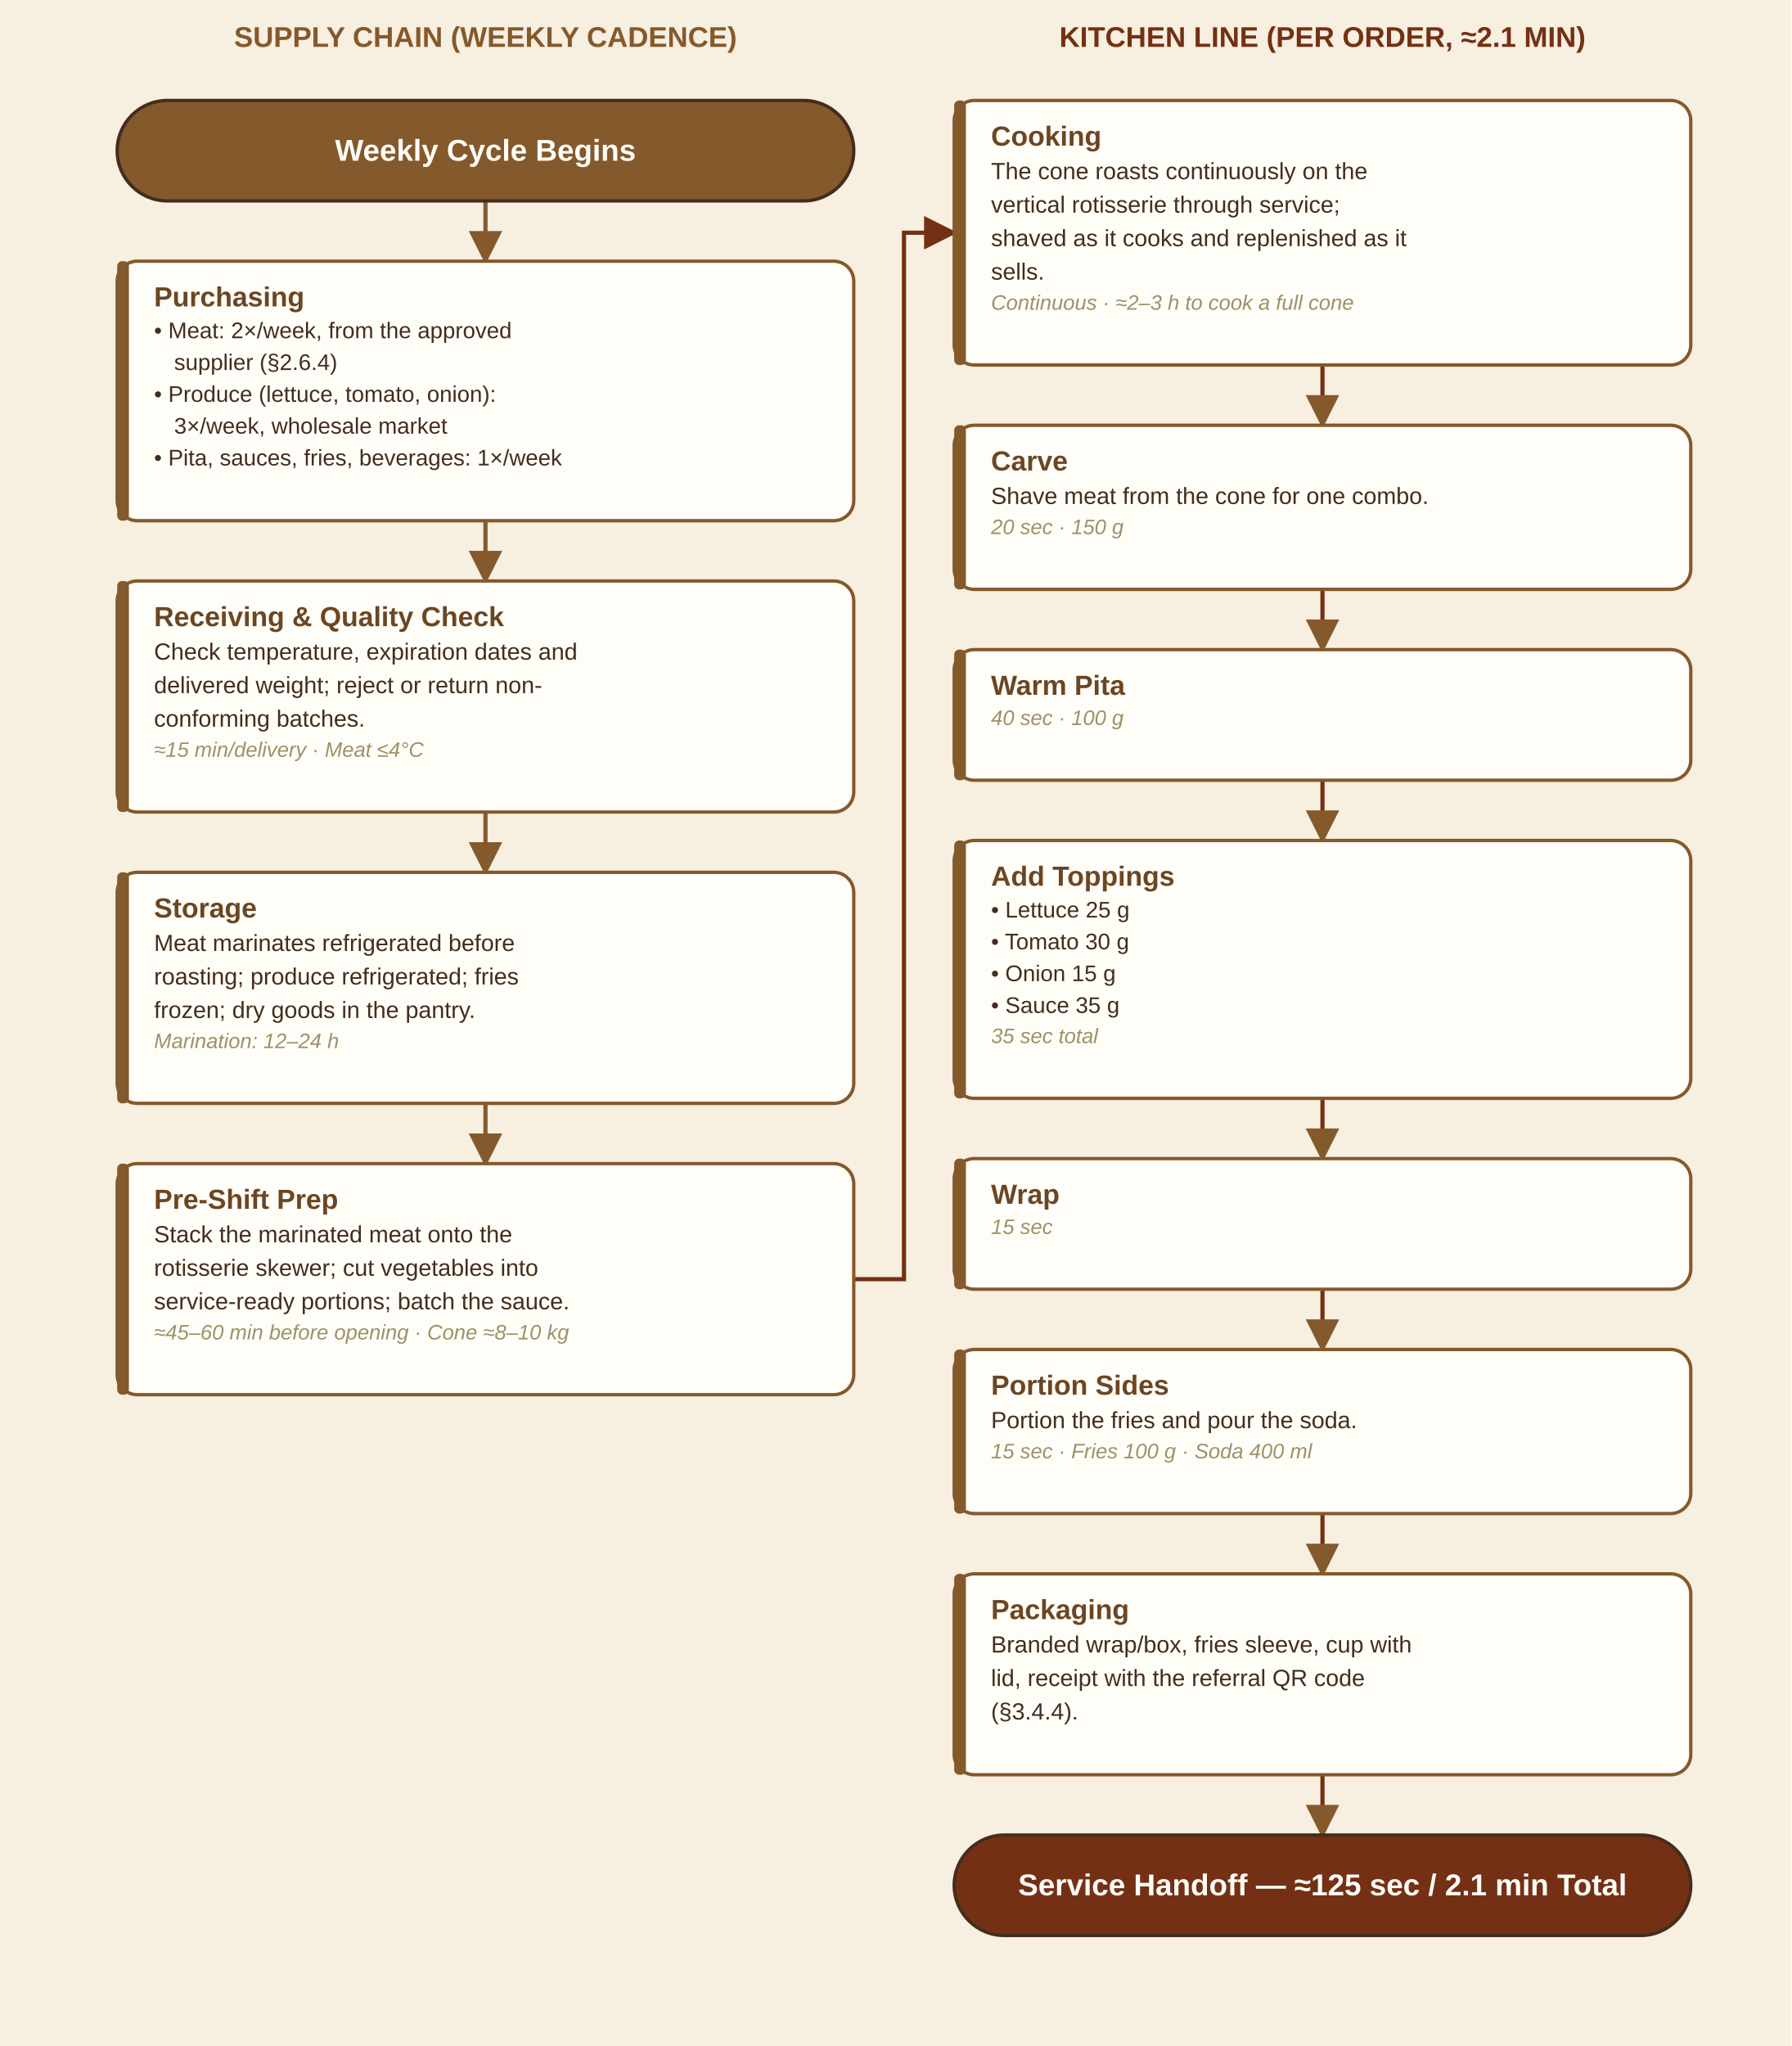
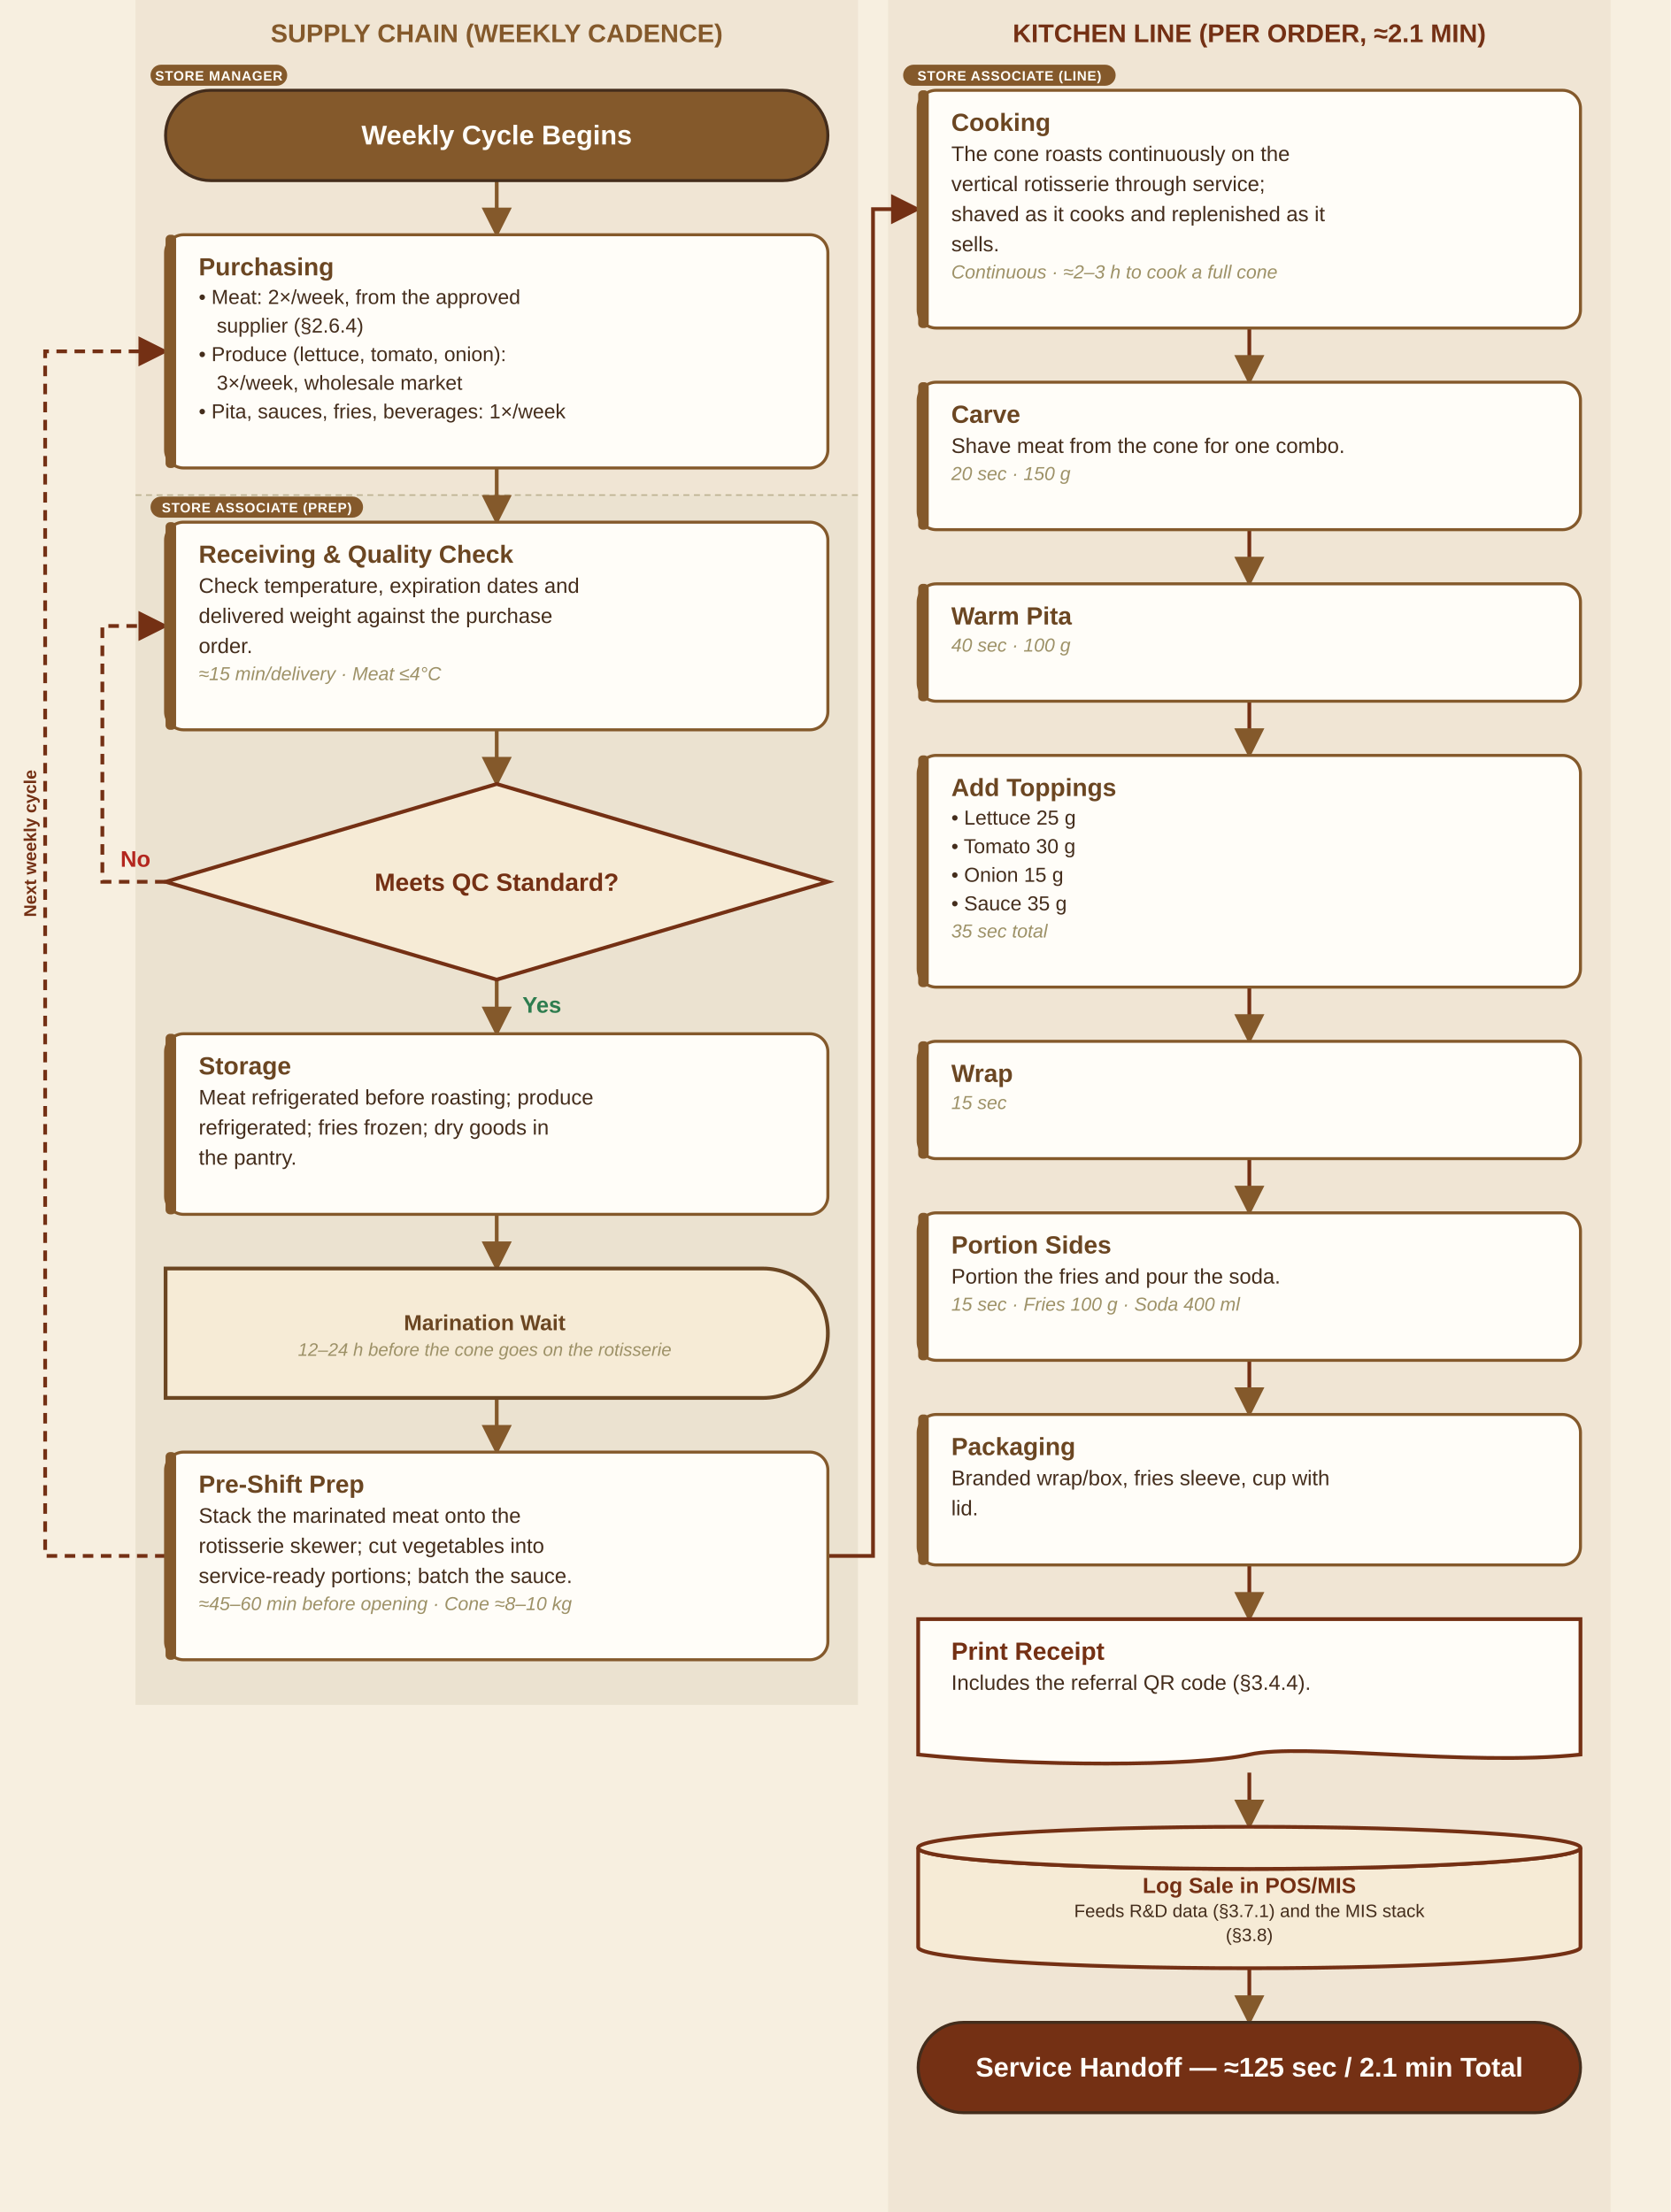
- <svg xmlns="http://www.w3.org/2000/svg" viewBox="0 0 1070 1222" width="1070" height="1222" role="img" aria-label="Production Lab flowchart: Medium Döner Kebab Combo, from purchasing to service">
-   <rect x="0" y="0" width="1070" height="1222" fill="#E8D1A7" opacity="0.35" />
+ <svg xmlns="http://www.w3.org/2000/svg" viewBox="0 0 1110 1470" width="1110" height="1470" role="img" aria-label="Production Lab flowchart: Medium Döner Kebab Combo, from purchasing to service, with swimlanes for Store Manager and Store Associates">
+   <rect x="0" y="0" width="1110" height="1470" fill="#E8D1A7" opacity="0.35" />
  <defs>
    <marker id="arrow" viewBox="0 0 10 10" refX="9" refY="5" markerWidth="8" markerHeight="8" orient="auto-start-reverse">
      <path d="M0,0 L10,5 L0,10 z" fill="#84592B" />
    </marker>
    <marker id="arrow-acento" viewBox="0 0 10 10" refX="9" refY="5" markerWidth="8" markerHeight="8" orient="auto-start-reverse">
      <path d="M0,0 L10,5 L0,10 z" fill="#743014" />
    </marker>
  </defs>
-   <text x="290.0" y="28" text-anchor="middle" font-family="'Raleway', Arial, sans-serif" font-size="17" font-weight="700" fill="#84592B">SUPPLY CHAIN (WEEKLY CADENCE)</text>
-   <text x="790.0" y="28" text-anchor="middle" font-family="'Raleway', Arial, sans-serif" font-size="17" font-weight="700" fill="#743014">KITCHEN LINE (PER ORDER, ≈2.1 MIN)</text>
-   <line x1="290.0" y1="120" x2="290.0" y2="156" stroke="#84592B" stroke-width="2.5" marker-end="url(#arrow)" />
-   <line x1="290.0" y1="311" x2="290.0" y2="347" stroke="#84592B" stroke-width="2.5" marker-end="url(#arrow)" />
-   <line x1="290.0" y1="485" x2="290.0" y2="521" stroke="#84592B" stroke-width="2.5" marker-end="url(#arrow)" />
-   <line x1="290.0" y1="659" x2="290.0" y2="695" stroke="#84592B" stroke-width="2.5" marker-end="url(#arrow)" />
-   <line x1="790.0" y1="218" x2="790.0" y2="254" stroke="#743014" stroke-width="2.5" marker-end="url(#arrow)" />
-   <line x1="790.0" y1="352" x2="790.0" y2="388" stroke="#743014" stroke-width="2.5" marker-end="url(#arrow)" />
-   <line x1="790.0" y1="466" x2="790.0" y2="502" stroke="#743014" stroke-width="2.5" marker-end="url(#arrow)" />
-   <line x1="790.0" y1="656" x2="790.0" y2="692" stroke="#743014" stroke-width="2.5" marker-end="url(#arrow)" />
-   <line x1="790.0" y1="770" x2="790.0" y2="806" stroke="#743014" stroke-width="2.5" marker-end="url(#arrow)" />
-   <line x1="790.0" y1="904" x2="790.0" y2="940" stroke="#743014" stroke-width="2.5" marker-end="url(#arrow)" />
-   <line x1="790.0" y1="1060" x2="790.0" y2="1096" stroke="#743014" stroke-width="2.5" marker-end="url(#arrow)" />
-   <path d="M510,764.0 L540.0,764.0 L540.0,139.0 L570,139.0" fill="none" stroke="#743014" stroke-width="2.5" marker-end="url(#arrow-acento)" />
-   <rect x="70" y="60" width="440" height="60" rx="30.0" ry="30.0" fill="#84592B" stroke="#442D1C" stroke-width="2" />
-   <text x="290.0" y="96.0" text-anchor="middle" font-family="'Raleway', Arial, sans-serif" font-size="18" font-weight="700" fill="#FFFDF8">Weekly Cycle Begins</text>
-   <rect x="70" y="156" width="440" height="155" rx="12" ry="12" fill="#FFFDF8" stroke="#84592B" stroke-width="2" />
-   <rect x="70" y="156" width="7" height="155" rx="3" ry="3" fill="#84592B" />
-   <text x="92" y="183" font-family="'Raleway', Arial, sans-serif" font-size="16.5" font-weight="700" fill="#6B4622">Purchasing</text>
-   <text x="92" y="202" font-family="'Raleway', Arial, sans-serif" font-size="13.5" fill="#442D1C">• Meat: 2×/week, from the approved</text>
-   <text x="104" y="221" font-family="'Raleway', Arial, sans-serif" font-size="13.5" fill="#442D1C">supplier (§2.6.4)</text>
-   <text x="92" y="240" font-family="'Raleway', Arial, sans-serif" font-size="13.5" fill="#442D1C">• Produce (lettuce, tomato, onion):</text>
-   <text x="104" y="259" font-family="'Raleway', Arial, sans-serif" font-size="13.5" fill="#442D1C">3×/week, wholesale market</text>
-   <text x="92" y="278" font-family="'Raleway', Arial, sans-serif" font-size="13.5" fill="#442D1C">• Pita, sauces, fries, beverages: 1×/week</text>
-   <rect x="70" y="347" width="440" height="138" rx="12" ry="12" fill="#FFFDF8" stroke="#84592B" stroke-width="2" />
-   <rect x="70" y="347" width="7" height="138" rx="3" ry="3" fill="#84592B" />
-   <text x="92" y="374" font-family="'Raleway', Arial, sans-serif" font-size="16.5" font-weight="700" fill="#6B4622">Receiving &amp; Quality Check</text>
-   <text x="92" y="394" font-family="'Raleway', Arial, sans-serif" font-size="14" fill="#442D1C">Check temperature, expiration dates and</text>
-   <text x="92" y="414" font-family="'Raleway', Arial, sans-serif" font-size="14" fill="#442D1C">delivered weight; reject or return non-</text>
-   <text x="92" y="434" font-family="'Raleway', Arial, sans-serif" font-size="14" fill="#442D1C">conforming batches.</text>
-   <text x="92" y="452" font-family="'Raleway', Arial, sans-serif" font-size="12.5" font-style="italic" fill="#9D9167">≈15 min/delivery · Meat ≤4°C</text>
-   <rect x="70" y="521" width="440" height="138" rx="12" ry="12" fill="#FFFDF8" stroke="#84592B" stroke-width="2" />
-   <rect x="70" y="521" width="7" height="138" rx="3" ry="3" fill="#84592B" />
-   <text x="92" y="548" font-family="'Raleway', Arial, sans-serif" font-size="16.5" font-weight="700" fill="#6B4622">Storage</text>
-   <text x="92" y="568" font-family="'Raleway', Arial, sans-serif" font-size="14" fill="#442D1C">Meat marinates refrigerated before</text>
-   <text x="92" y="588" font-family="'Raleway', Arial, sans-serif" font-size="14" fill="#442D1C">roasting; produce refrigerated; fries</text>
-   <text x="92" y="608" font-family="'Raleway', Arial, sans-serif" font-size="14" fill="#442D1C">frozen; dry goods in the pantry.</text>
-   <text x="92" y="626" font-family="'Raleway', Arial, sans-serif" font-size="12.5" font-style="italic" fill="#9D9167">Marination: 12–24 h</text>
-   <rect x="70" y="695" width="440" height="138" rx="12" ry="12" fill="#FFFDF8" stroke="#84592B" stroke-width="2" />
-   <rect x="70" y="695" width="7" height="138" rx="3" ry="3" fill="#84592B" />
-   <text x="92" y="722" font-family="'Raleway', Arial, sans-serif" font-size="16.5" font-weight="700" fill="#6B4622">Pre-Shift Prep</text>
-   <text x="92" y="742" font-family="'Raleway', Arial, sans-serif" font-size="14" fill="#442D1C">Stack the marinated meat onto the</text>
-   <text x="92" y="762" font-family="'Raleway', Arial, sans-serif" font-size="14" fill="#442D1C">rotisserie skewer; cut vegetables into</text>
-   <text x="92" y="782" font-family="'Raleway', Arial, sans-serif" font-size="14" fill="#442D1C">service-ready portions; batch the sauce.</text>
-   <text x="92" y="800" font-family="'Raleway', Arial, sans-serif" font-size="12.5" font-style="italic" fill="#9D9167">≈45–60 min before opening · Cone ≈8–10 kg</text>
-   <rect x="570" y="60" width="440" height="158" rx="12" ry="12" fill="#FFFDF8" stroke="#84592B" stroke-width="2" />
-   <rect x="570" y="60" width="7" height="158" rx="3" ry="3" fill="#84592B" />
-   <text x="592" y="87" font-family="'Raleway', Arial, sans-serif" font-size="16.5" font-weight="700" fill="#6B4622">Cooking</text>
-   <text x="592" y="107" font-family="'Raleway', Arial, sans-serif" font-size="14" fill="#442D1C">The cone roasts continuously on the</text>
-   <text x="592" y="127" font-family="'Raleway', Arial, sans-serif" font-size="14" fill="#442D1C">vertical rotisserie through service;</text>
-   <text x="592" y="147" font-family="'Raleway', Arial, sans-serif" font-size="14" fill="#442D1C">shaved as it cooks and replenished as it</text>
-   <text x="592" y="167" font-family="'Raleway', Arial, sans-serif" font-size="14" fill="#442D1C">sells.</text>
-   <text x="592" y="185" font-family="'Raleway', Arial, sans-serif" font-size="12.5" font-style="italic" fill="#9D9167">Continuous · ≈2–3 h to cook a full cone</text>
-   <rect x="570" y="254" width="440" height="98" rx="12" ry="12" fill="#FFFDF8" stroke="#84592B" stroke-width="2" />
-   <rect x="570" y="254" width="7" height="98" rx="3" ry="3" fill="#84592B" />
-   <text x="592" y="281" font-family="'Raleway', Arial, sans-serif" font-size="16.5" font-weight="700" fill="#6B4622">Carve</text>
-   <text x="592" y="301" font-family="'Raleway', Arial, sans-serif" font-size="14" fill="#442D1C">Shave meat from the cone for one combo.</text>
-   <text x="592" y="319" font-family="'Raleway', Arial, sans-serif" font-size="12.5" font-style="italic" fill="#9D9167">20 sec · 150 g</text>
-   <rect x="570" y="388" width="440" height="78" rx="12" ry="12" fill="#FFFDF8" stroke="#84592B" stroke-width="2" />
-   <rect x="570" y="388" width="7" height="78" rx="3" ry="3" fill="#84592B" />
-   <text x="592" y="415" font-family="'Raleway', Arial, sans-serif" font-size="16.5" font-weight="700" fill="#6B4622">Warm Pita</text>
-   <text x="592" y="433" font-family="'Raleway', Arial, sans-serif" font-size="12.5" font-style="italic" fill="#9D9167">40 sec · 100 g</text>
-   <rect x="570" y="502" width="440" height="154" rx="12" ry="12" fill="#FFFDF8" stroke="#84592B" stroke-width="2" />
-   <rect x="570" y="502" width="7" height="154" rx="3" ry="3" fill="#84592B" />
-   <text x="592" y="529" font-family="'Raleway', Arial, sans-serif" font-size="16.5" font-weight="700" fill="#6B4622">Add Toppings</text>
-   <text x="592" y="548" font-family="'Raleway', Arial, sans-serif" font-size="13.5" fill="#442D1C">• Lettuce 25 g</text>
-   <text x="592" y="567" font-family="'Raleway', Arial, sans-serif" font-size="13.5" fill="#442D1C">• Tomato 30 g</text>
-   <text x="592" y="586" font-family="'Raleway', Arial, sans-serif" font-size="13.5" fill="#442D1C">• Onion 15 g</text>
-   <text x="592" y="605" font-family="'Raleway', Arial, sans-serif" font-size="13.5" fill="#442D1C">• Sauce 35 g</text>
-   <text x="592" y="623" font-family="'Raleway', Arial, sans-serif" font-size="12.5" font-style="italic" fill="#9D9167">35 sec total</text>
-   <rect x="570" y="692" width="440" height="78" rx="12" ry="12" fill="#FFFDF8" stroke="#84592B" stroke-width="2" />
-   <rect x="570" y="692" width="7" height="78" rx="3" ry="3" fill="#84592B" />
-   <text x="592" y="719" font-family="'Raleway', Arial, sans-serif" font-size="16.5" font-weight="700" fill="#6B4622">Wrap</text>
-   <text x="592" y="737" font-family="'Raleway', Arial, sans-serif" font-size="12.5" font-style="italic" fill="#9D9167">15 sec</text>
-   <rect x="570" y="806" width="440" height="98" rx="12" ry="12" fill="#FFFDF8" stroke="#84592B" stroke-width="2" />
-   <rect x="570" y="806" width="7" height="98" rx="3" ry="3" fill="#84592B" />
-   <text x="592" y="833" font-family="'Raleway', Arial, sans-serif" font-size="16.5" font-weight="700" fill="#6B4622">Portion Sides</text>
-   <text x="592" y="853" font-family="'Raleway', Arial, sans-serif" font-size="14" fill="#442D1C">Portion the fries and pour the soda.</text>
-   <text x="592" y="871" font-family="'Raleway', Arial, sans-serif" font-size="12.5" font-style="italic" fill="#9D9167">15 sec · Fries 100 g · Soda 400 ml</text>
-   <rect x="570" y="940" width="440" height="120" rx="12" ry="12" fill="#FFFDF8" stroke="#84592B" stroke-width="2" />
-   <rect x="570" y="940" width="7" height="120" rx="3" ry="3" fill="#84592B" />
-   <text x="592" y="967" font-family="'Raleway', Arial, sans-serif" font-size="16.5" font-weight="700" fill="#6B4622">Packaging</text>
-   <text x="592" y="987" font-family="'Raleway', Arial, sans-serif" font-size="14" fill="#442D1C">Branded wrap/box, fries sleeve, cup with</text>
-   <text x="592" y="1007" font-family="'Raleway', Arial, sans-serif" font-size="14" fill="#442D1C">lid, receipt with the referral QR code</text>
-   <text x="592" y="1027" font-family="'Raleway', Arial, sans-serif" font-size="14" fill="#442D1C">(§3.4.4).</text>
-   <rect x="570" y="1096" width="440" height="60" rx="30.0" ry="30.0" fill="#743014" stroke="#442D1C" stroke-width="2" />
-   <text x="790.0" y="1132.0" text-anchor="middle" font-family="'Raleway', Arial, sans-serif" font-size="18" font-weight="700" fill="#FFFDF8">Service Handoff — ≈125 sec / 2.1 min Total</text>
+   <rect x="90" y="0" width="480" height="329.0" fill="rgba(132,89,43,0.07)" />
+   <rect x="90" y="329.0" width="480" height="804.0" fill="rgba(157,145,103,0.13)" />
+   <line x1="90" y1="329.0" x2="570" y2="329.0" stroke="#9D9167" stroke-width="1" stroke-dasharray="4,3" opacity="0.6" />
+   <rect x="100" y="43" width="90.8" height="14" rx="7" fill="#84592B" />
+   <text x="145.4" y="53.5" text-anchor="middle" font-family="'Raleway', Arial, sans-serif" font-size="9" font-weight="700" letter-spacing="0.4" fill="#FFFDF8">STORE MANAGER</text>
+   <rect x="100" y="330" width="141.2" height="14" rx="7" fill="#84592B" />
+   <text x="170.6" y="340.5" text-anchor="middle" font-family="'Raleway', Arial, sans-serif" font-size="9" font-weight="700" letter-spacing="0.4" fill="#FFFDF8">STORE ASSOCIATE (PREP)</text>
+   <rect x="590" y="0" width="480" height="1470" fill="rgba(132,89,43,0.07)" />
+   <rect x="600" y="43" width="141.2" height="14" rx="7" fill="#84592B" />
+   <text x="670.6" y="53.5" text-anchor="middle" font-family="'Raleway', Arial, sans-serif" font-size="9" font-weight="700" letter-spacing="0.4" fill="#FFFDF8">STORE ASSOCIATE (LINE)</text>
+   <text x="330.0" y="28" text-anchor="middle" font-family="'Raleway', Arial, sans-serif" font-size="17" font-weight="700" fill="#84592B">SUPPLY CHAIN (WEEKLY CADENCE)</text>
+   <text x="830.0" y="28" text-anchor="middle" font-family="'Raleway', Arial, sans-serif" font-size="17" font-weight="700" fill="#743014">KITCHEN LINE (PER ORDER, ≈2.1 MIN)</text>
+   <line x1="330.0" y1="120" x2="330.0" y2="156" stroke="#84592B" stroke-width="2.5" marker-end="url(#arrow)" />
+   <line x1="330.0" y1="311" x2="330.0" y2="347" stroke="#84592B" stroke-width="2.5" marker-end="url(#arrow)" />
+   <line x1="330.0" y1="485" x2="330.0" y2="521" stroke="#84592B" stroke-width="2.5" marker-end="url(#arrow)" />
+   <line x1="330.0" y1="651" x2="330.0" y2="687" stroke="#84592B" stroke-width="2.5" marker-end="url(#arrow)" />
+   <line x1="330.0" y1="807" x2="330.0" y2="843" stroke="#84592B" stroke-width="2.5" marker-end="url(#arrow)" />
+   <line x1="330.0" y1="929" x2="330.0" y2="965" stroke="#84592B" stroke-width="2.5" marker-end="url(#arrow)" />
+   <line x1="830.0" y1="218" x2="830.0" y2="254" stroke="#743014" stroke-width="2.5" marker-end="url(#arrow)" />
+   <line x1="830.0" y1="352" x2="830.0" y2="388" stroke="#743014" stroke-width="2.5" marker-end="url(#arrow)" />
+   <line x1="830.0" y1="466" x2="830.0" y2="502" stroke="#743014" stroke-width="2.5" marker-end="url(#arrow)" />
+   <line x1="830.0" y1="656" x2="830.0" y2="692" stroke="#743014" stroke-width="2.5" marker-end="url(#arrow)" />
+   <line x1="830.0" y1="770" x2="830.0" y2="806" stroke="#743014" stroke-width="2.5" marker-end="url(#arrow)" />
+   <line x1="830.0" y1="904" x2="830.0" y2="940" stroke="#743014" stroke-width="2.5" marker-end="url(#arrow)" />
+   <line x1="830.0" y1="1040" x2="830.0" y2="1076" stroke="#743014" stroke-width="2.5" marker-end="url(#arrow)" />
+   <line x1="830.0" y1="1178" x2="830.0" y2="1214" stroke="#743014" stroke-width="2.5" marker-end="url(#arrow)" />
+   <line x1="830.0" y1="1308" x2="830.0" y2="1344" stroke="#743014" stroke-width="2.5" marker-end="url(#arrow)" />
+   <path d="M110,586.0 L68,586.0 L68,416.0 L110,416.0" fill="none" stroke="#743014" stroke-width="2.5" stroke-dasharray="7,5" marker-end="url(#arrow-acento)" />
+   <text x="90" y="576.0" text-anchor="middle" font-family="'Raleway', Arial, sans-serif" font-size="15" font-weight="700" fill="#B3261E">No</text>
+   <text x="360.0" y="673" text-anchor="middle" font-family="'Raleway', Arial, sans-serif" font-size="15" font-weight="700" fill="#2E7D4F">Yes</text>
+   <path d="M110,1034.0 L30,1034.0 L30,233.5 L110,233.5" fill="none" stroke="#743014" stroke-width="2.5" stroke-dasharray="7,5" marker-end="url(#arrow-acento)" />
+   <text x="24" y="560.5" text-anchor="middle" font-family="'Raleway', Arial, sans-serif" font-size="11.5" font-weight="700" fill="#743014" transform="rotate(-90 24 560.5)">Next weekly cycle</text>
+   <path d="M550,1034.0 L580.0,1034.0 L580.0,139.0 L610,139.0" fill="none" stroke="#743014" stroke-width="2.5" marker-end="url(#arrow-acento)" />
+   <rect x="110" y="60" width="440" height="60" rx="30.0" ry="30.0" fill="#84592B" stroke="#442D1C" stroke-width="2" />
+   <text x="330.0" y="96.0" text-anchor="middle" font-family="'Raleway', Arial, sans-serif" font-size="18" font-weight="700" fill="#FFFDF8">Weekly Cycle Begins</text>
+   <rect x="110" y="156" width="440" height="155" rx="12" ry="12" fill="#FFFDF8" stroke="#84592B" stroke-width="2" />
+   <rect x="110" y="156" width="7" height="155" rx="3" ry="3" fill="#84592B" />
+   <text x="132" y="183" font-family="'Raleway', Arial, sans-serif" font-size="16.5" font-weight="700" fill="#6B4622">Purchasing</text>
+   <text x="132" y="202" font-family="'Raleway', Arial, sans-serif" font-size="13.5" fill="#442D1C">• Meat: 2×/week, from the approved</text>
+   <text x="144" y="221" font-family="'Raleway', Arial, sans-serif" font-size="13.5" fill="#442D1C">supplier (§2.6.4)</text>
+   <text x="132" y="240" font-family="'Raleway', Arial, sans-serif" font-size="13.5" fill="#442D1C">• Produce (lettuce, tomato, onion):</text>
+   <text x="144" y="259" font-family="'Raleway', Arial, sans-serif" font-size="13.5" fill="#442D1C">3×/week, wholesale market</text>
+   <text x="132" y="278" font-family="'Raleway', Arial, sans-serif" font-size="13.5" fill="#442D1C">• Pita, sauces, fries, beverages: 1×/week</text>
+   <rect x="110" y="347" width="440" height="138" rx="12" ry="12" fill="#FFFDF8" stroke="#84592B" stroke-width="2" />
+   <rect x="110" y="347" width="7" height="138" rx="3" ry="3" fill="#84592B" />
+   <text x="132" y="374" font-family="'Raleway', Arial, sans-serif" font-size="16.5" font-weight="700" fill="#6B4622">Receiving &amp; Quality Check</text>
+   <text x="132" y="394" font-family="'Raleway', Arial, sans-serif" font-size="14" fill="#442D1C">Check temperature, expiration dates and</text>
+   <text x="132" y="414" font-family="'Raleway', Arial, sans-serif" font-size="14" fill="#442D1C">delivered weight against the purchase</text>
+   <text x="132" y="434" font-family="'Raleway', Arial, sans-serif" font-size="14" fill="#442D1C">order.</text>
+   <text x="132" y="452" font-family="'Raleway', Arial, sans-serif" font-size="12.5" font-style="italic" fill="#9D9167">≈15 min/delivery · Meat ≤4°C</text>
+   <polygon points="330.0,521 550,586.0 330.0,651 110,586.0" fill="#F6EBD6" stroke="#743014" stroke-width="2.5" />
+   <text x="330.0" y="592.0" text-anchor="middle" font-family="'Raleway', Arial, sans-serif" font-size="16.5" font-weight="700" fill="#743014">Meets QC Standard?</text>
+   <rect x="110" y="687" width="440" height="120" rx="12" ry="12" fill="#FFFDF8" stroke="#84592B" stroke-width="2" />
+   <rect x="110" y="687" width="7" height="120" rx="3" ry="3" fill="#84592B" />
+   <text x="132" y="714" font-family="'Raleway', Arial, sans-serif" font-size="16.5" font-weight="700" fill="#6B4622">Storage</text>
+   <text x="132" y="734" font-family="'Raleway', Arial, sans-serif" font-size="14" fill="#442D1C">Meat refrigerated before roasting; produce</text>
+   <text x="132" y="754" font-family="'Raleway', Arial, sans-serif" font-size="14" fill="#442D1C">refrigerated; fries frozen; dry goods in</text>
+   <text x="132" y="774" font-family="'Raleway', Arial, sans-serif" font-size="14" fill="#442D1C">the pantry.</text>
+   <path d="M110,843 L507.0,843 A43.0,43.0 0 0 1 507.0,929 L110,929 Z" fill="#F6EBD6" stroke="#6B4622" stroke-width="2.5" stroke-dasharray="1,0" />
+   <text x="322.0" y="884.0" text-anchor="middle" font-family="'Raleway', Arial, sans-serif" font-size="14.5" font-weight="700" fill="#6B4622">Marination Wait</text>
+   <text x="322.0" y="901.0" text-anchor="middle" font-family="'Raleway', Arial, sans-serif" font-size="12" font-style="italic" fill="#9D9167">12–24 h before the cone goes on the rotisserie</text>
+   <rect x="110" y="965" width="440" height="138" rx="12" ry="12" fill="#FFFDF8" stroke="#84592B" stroke-width="2" />
+   <rect x="110" y="965" width="7" height="138" rx="3" ry="3" fill="#84592B" />
+   <text x="132" y="992" font-family="'Raleway', Arial, sans-serif" font-size="16.5" font-weight="700" fill="#6B4622">Pre-Shift Prep</text>
+   <text x="132" y="1012" font-family="'Raleway', Arial, sans-serif" font-size="14" fill="#442D1C">Stack the marinated meat onto the</text>
+   <text x="132" y="1032" font-family="'Raleway', Arial, sans-serif" font-size="14" fill="#442D1C">rotisserie skewer; cut vegetables into</text>
+   <text x="132" y="1052" font-family="'Raleway', Arial, sans-serif" font-size="14" fill="#442D1C">service-ready portions; batch the sauce.</text>
+   <text x="132" y="1070" font-family="'Raleway', Arial, sans-serif" font-size="12.5" font-style="italic" fill="#9D9167">≈45–60 min before opening · Cone ≈8–10 kg</text>
+   <rect x="610" y="60" width="440" height="158" rx="12" ry="12" fill="#FFFDF8" stroke="#84592B" stroke-width="2" />
+   <rect x="610" y="60" width="7" height="158" rx="3" ry="3" fill="#84592B" />
+   <text x="632" y="87" font-family="'Raleway', Arial, sans-serif" font-size="16.5" font-weight="700" fill="#6B4622">Cooking</text>
+   <text x="632" y="107" font-family="'Raleway', Arial, sans-serif" font-size="14" fill="#442D1C">The cone roasts continuously on the</text>
+   <text x="632" y="127" font-family="'Raleway', Arial, sans-serif" font-size="14" fill="#442D1C">vertical rotisserie through service;</text>
+   <text x="632" y="147" font-family="'Raleway', Arial, sans-serif" font-size="14" fill="#442D1C">shaved as it cooks and replenished as it</text>
+   <text x="632" y="167" font-family="'Raleway', Arial, sans-serif" font-size="14" fill="#442D1C">sells.</text>
+   <text x="632" y="185" font-family="'Raleway', Arial, sans-serif" font-size="12.5" font-style="italic" fill="#9D9167">Continuous · ≈2–3 h to cook a full cone</text>
+   <rect x="610" y="254" width="440" height="98" rx="12" ry="12" fill="#FFFDF8" stroke="#84592B" stroke-width="2" />
+   <rect x="610" y="254" width="7" height="98" rx="3" ry="3" fill="#84592B" />
+   <text x="632" y="281" font-family="'Raleway', Arial, sans-serif" font-size="16.5" font-weight="700" fill="#6B4622">Carve</text>
+   <text x="632" y="301" font-family="'Raleway', Arial, sans-serif" font-size="14" fill="#442D1C">Shave meat from the cone for one combo.</text>
+   <text x="632" y="319" font-family="'Raleway', Arial, sans-serif" font-size="12.5" font-style="italic" fill="#9D9167">20 sec · 150 g</text>
+   <rect x="610" y="388" width="440" height="78" rx="12" ry="12" fill="#FFFDF8" stroke="#84592B" stroke-width="2" />
+   <rect x="610" y="388" width="7" height="78" rx="3" ry="3" fill="#84592B" />
+   <text x="632" y="415" font-family="'Raleway', Arial, sans-serif" font-size="16.5" font-weight="700" fill="#6B4622">Warm Pita</text>
+   <text x="632" y="433" font-family="'Raleway', Arial, sans-serif" font-size="12.5" font-style="italic" fill="#9D9167">40 sec · 100 g</text>
+   <rect x="610" y="502" width="440" height="154" rx="12" ry="12" fill="#FFFDF8" stroke="#84592B" stroke-width="2" />
+   <rect x="610" y="502" width="7" height="154" rx="3" ry="3" fill="#84592B" />
+   <text x="632" y="529" font-family="'Raleway', Arial, sans-serif" font-size="16.5" font-weight="700" fill="#6B4622">Add Toppings</text>
+   <text x="632" y="548" font-family="'Raleway', Arial, sans-serif" font-size="13.5" fill="#442D1C">• Lettuce 25 g</text>
+   <text x="632" y="567" font-family="'Raleway', Arial, sans-serif" font-size="13.5" fill="#442D1C">• Tomato 30 g</text>
+   <text x="632" y="586" font-family="'Raleway', Arial, sans-serif" font-size="13.5" fill="#442D1C">• Onion 15 g</text>
+   <text x="632" y="605" font-family="'Raleway', Arial, sans-serif" font-size="13.5" fill="#442D1C">• Sauce 35 g</text>
+   <text x="632" y="623" font-family="'Raleway', Arial, sans-serif" font-size="12.5" font-style="italic" fill="#9D9167">35 sec total</text>
+   <rect x="610" y="692" width="440" height="78" rx="12" ry="12" fill="#FFFDF8" stroke="#84592B" stroke-width="2" />
+   <rect x="610" y="692" width="7" height="78" rx="3" ry="3" fill="#84592B" />
+   <text x="632" y="719" font-family="'Raleway', Arial, sans-serif" font-size="16.5" font-weight="700" fill="#6B4622">Wrap</text>
+   <text x="632" y="737" font-family="'Raleway', Arial, sans-serif" font-size="12.5" font-style="italic" fill="#9D9167">15 sec</text>
+   <rect x="610" y="806" width="440" height="98" rx="12" ry="12" fill="#FFFDF8" stroke="#84592B" stroke-width="2" />
+   <rect x="610" y="806" width="7" height="98" rx="3" ry="3" fill="#84592B" />
+   <text x="632" y="833" font-family="'Raleway', Arial, sans-serif" font-size="16.5" font-weight="700" fill="#6B4622">Portion Sides</text>
+   <text x="632" y="853" font-family="'Raleway', Arial, sans-serif" font-size="14" fill="#442D1C">Portion the fries and pour the soda.</text>
+   <text x="632" y="871" font-family="'Raleway', Arial, sans-serif" font-size="12.5" font-style="italic" fill="#9D9167">15 sec · Fries 100 g · Soda 400 ml</text>
+   <rect x="610" y="940" width="440" height="100" rx="12" ry="12" fill="#FFFDF8" stroke="#84592B" stroke-width="2" />
+   <rect x="610" y="940" width="7" height="100" rx="3" ry="3" fill="#84592B" />
+   <text x="632" y="967" font-family="'Raleway', Arial, sans-serif" font-size="16.5" font-weight="700" fill="#6B4622">Packaging</text>
+   <text x="632" y="987" font-family="'Raleway', Arial, sans-serif" font-size="14" fill="#442D1C">Branded wrap/box, fries sleeve, cup with</text>
+   <text x="632" y="1007" font-family="'Raleway', Arial, sans-serif" font-size="14" fill="#442D1C">lid.</text>
+   <path d="M610,1076 L1050,1076 L1050,1166 C975.2,1174 865.2,1158 830.0,1166 C794.8,1174 684.8,1174 610,1166 Z" fill="#FFFDF8" stroke="#743014" stroke-width="2.5" />
+   <text x="632" y="1103" font-family="'Raleway', Arial, sans-serif" font-size="16.5" font-weight="700" fill="#743014">Print Receipt</text>
+   <text x="632" y="1123" font-family="'Raleway', Arial, sans-serif" font-size="14" fill="#442D1C">Includes the referral QR code (§3.4.4).</text>
+   <path d="M610,1228 A220.0,14 0 0 0 1050,1228 L1050,1294 A220.0,14 0 0 1 610,1294 Z" fill="#F6EBD6" stroke="#743014" stroke-width="2.5" />
+   <ellipse cx="830.0" cy="1228" rx="220.0" ry="14" fill="#F6EBD6" stroke="#743014" stroke-width="2.5" />
+   <text x="830.0" y="1258" text-anchor="middle" font-family="'Raleway', Arial, sans-serif" font-size="14.5" font-weight="700" fill="#743014">Log Sale in POS/MIS</text>
+   <text x="830.0" y="1274" text-anchor="middle" font-family="'Raleway', Arial, sans-serif" font-size="12" fill="#442D1C">Feeds R&amp;D data (§3.7.1) and the MIS stack</text>
+   <text x="830.0" y="1290" text-anchor="middle" font-family="'Raleway', Arial, sans-serif" font-size="12" fill="#442D1C">(§3.8)</text>
+   <rect x="610" y="1344" width="440" height="60" rx="30.0" ry="30.0" fill="#743014" stroke="#442D1C" stroke-width="2" />
+   <text x="830.0" y="1380.0" text-anchor="middle" font-family="'Raleway', Arial, sans-serif" font-size="18" font-weight="700" fill="#FFFDF8">Service Handoff — ≈125 sec / 2.1 min Total</text>
</svg>
